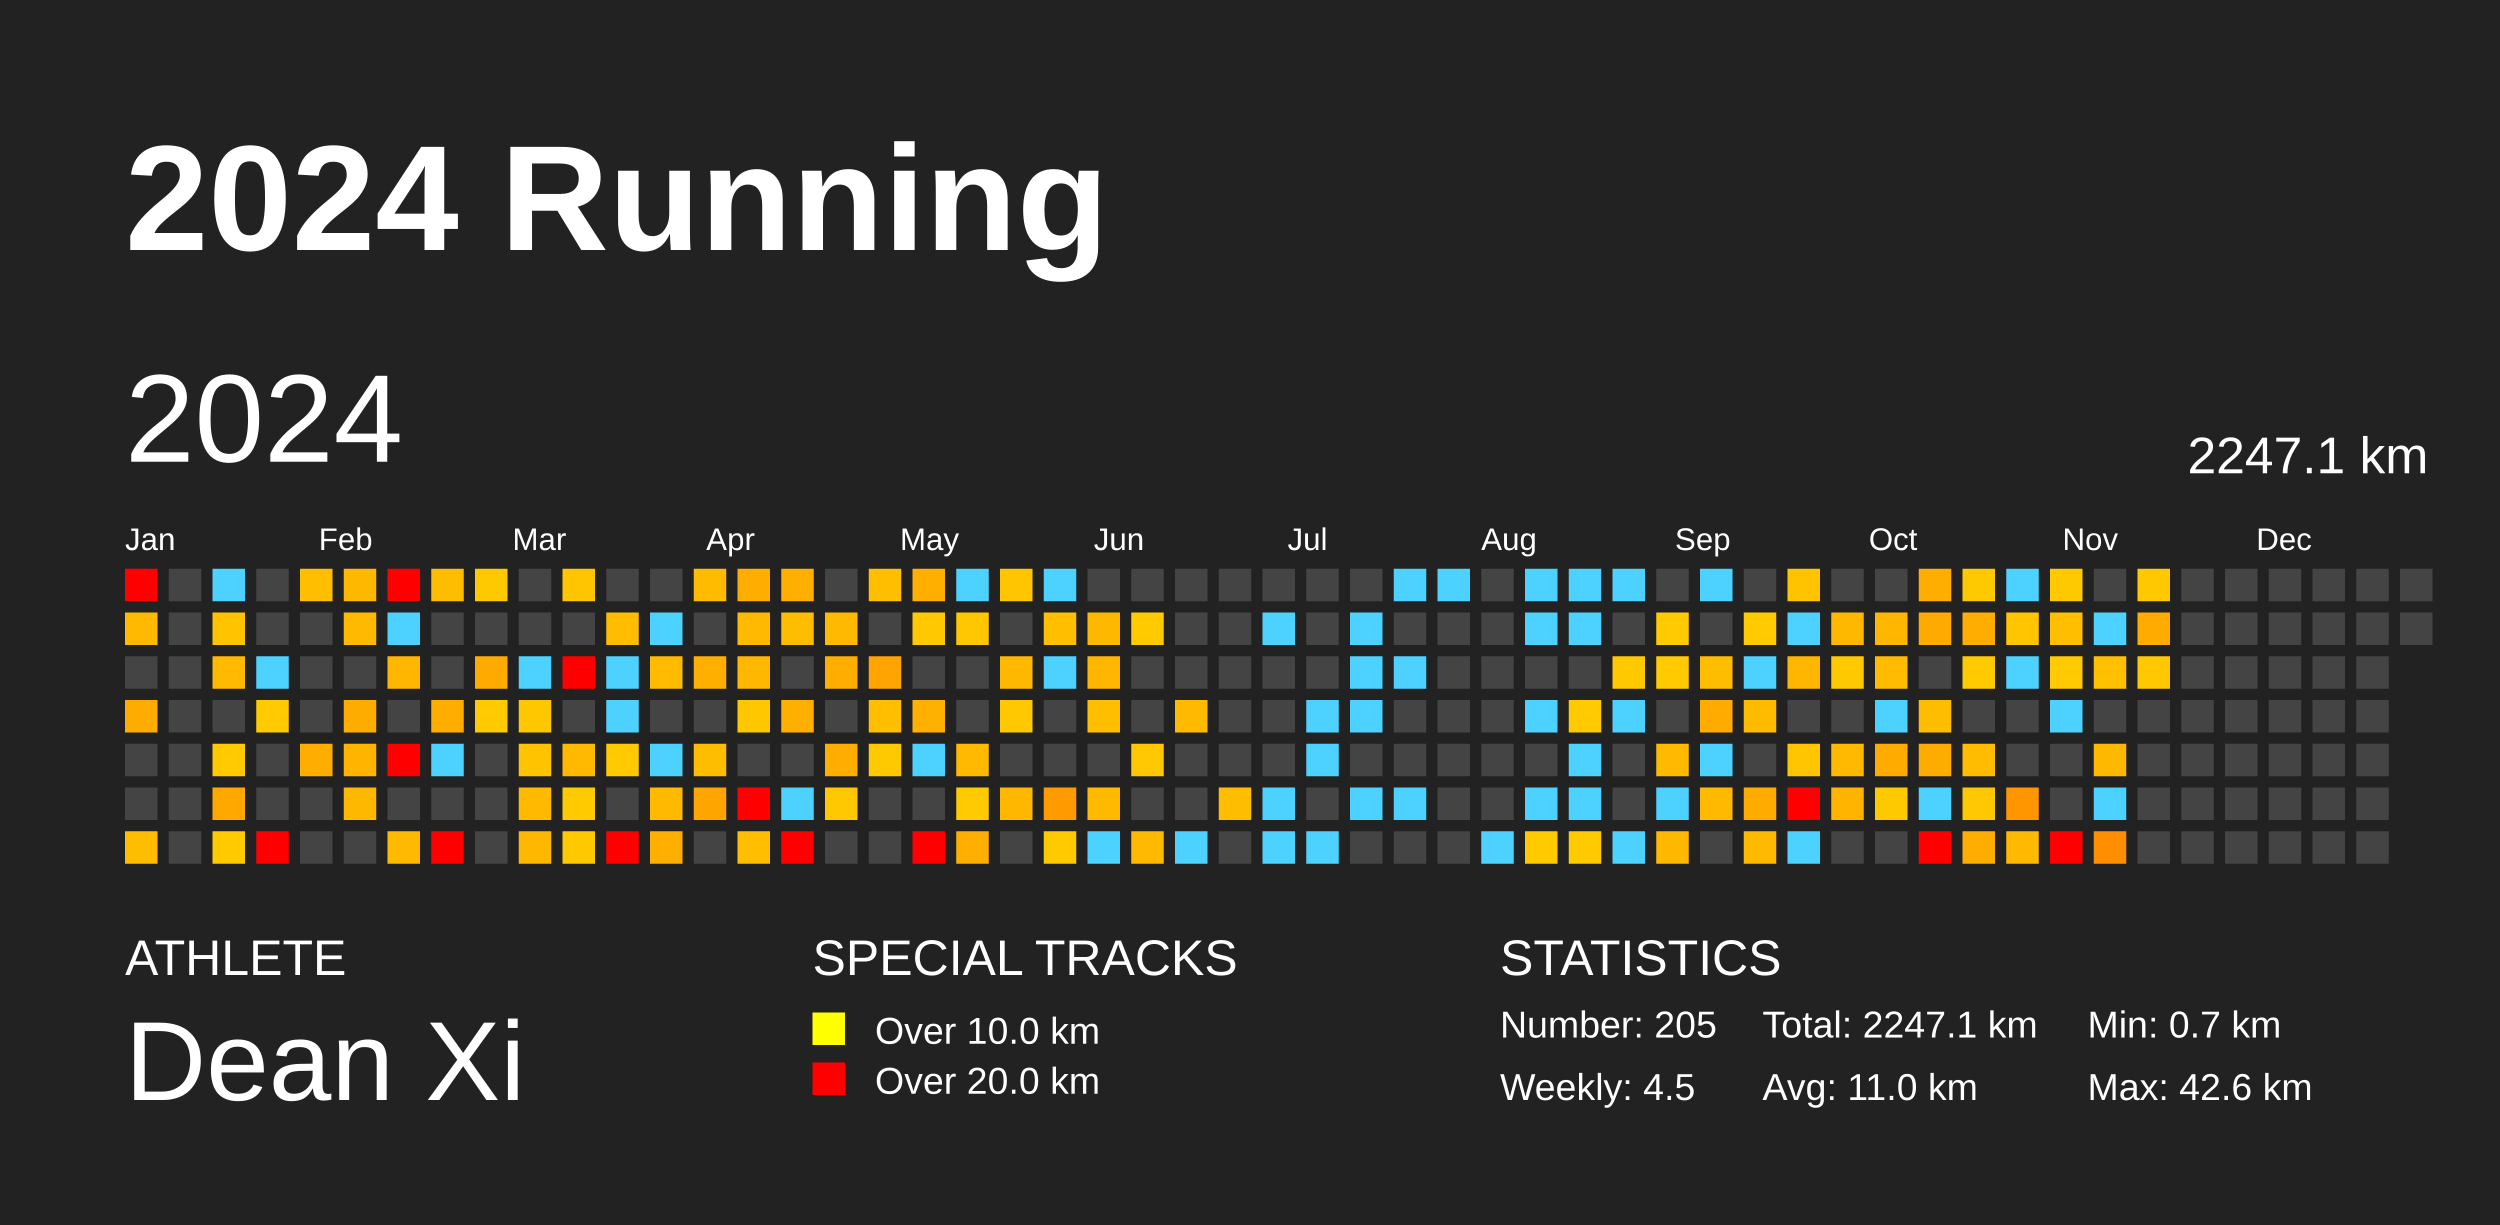
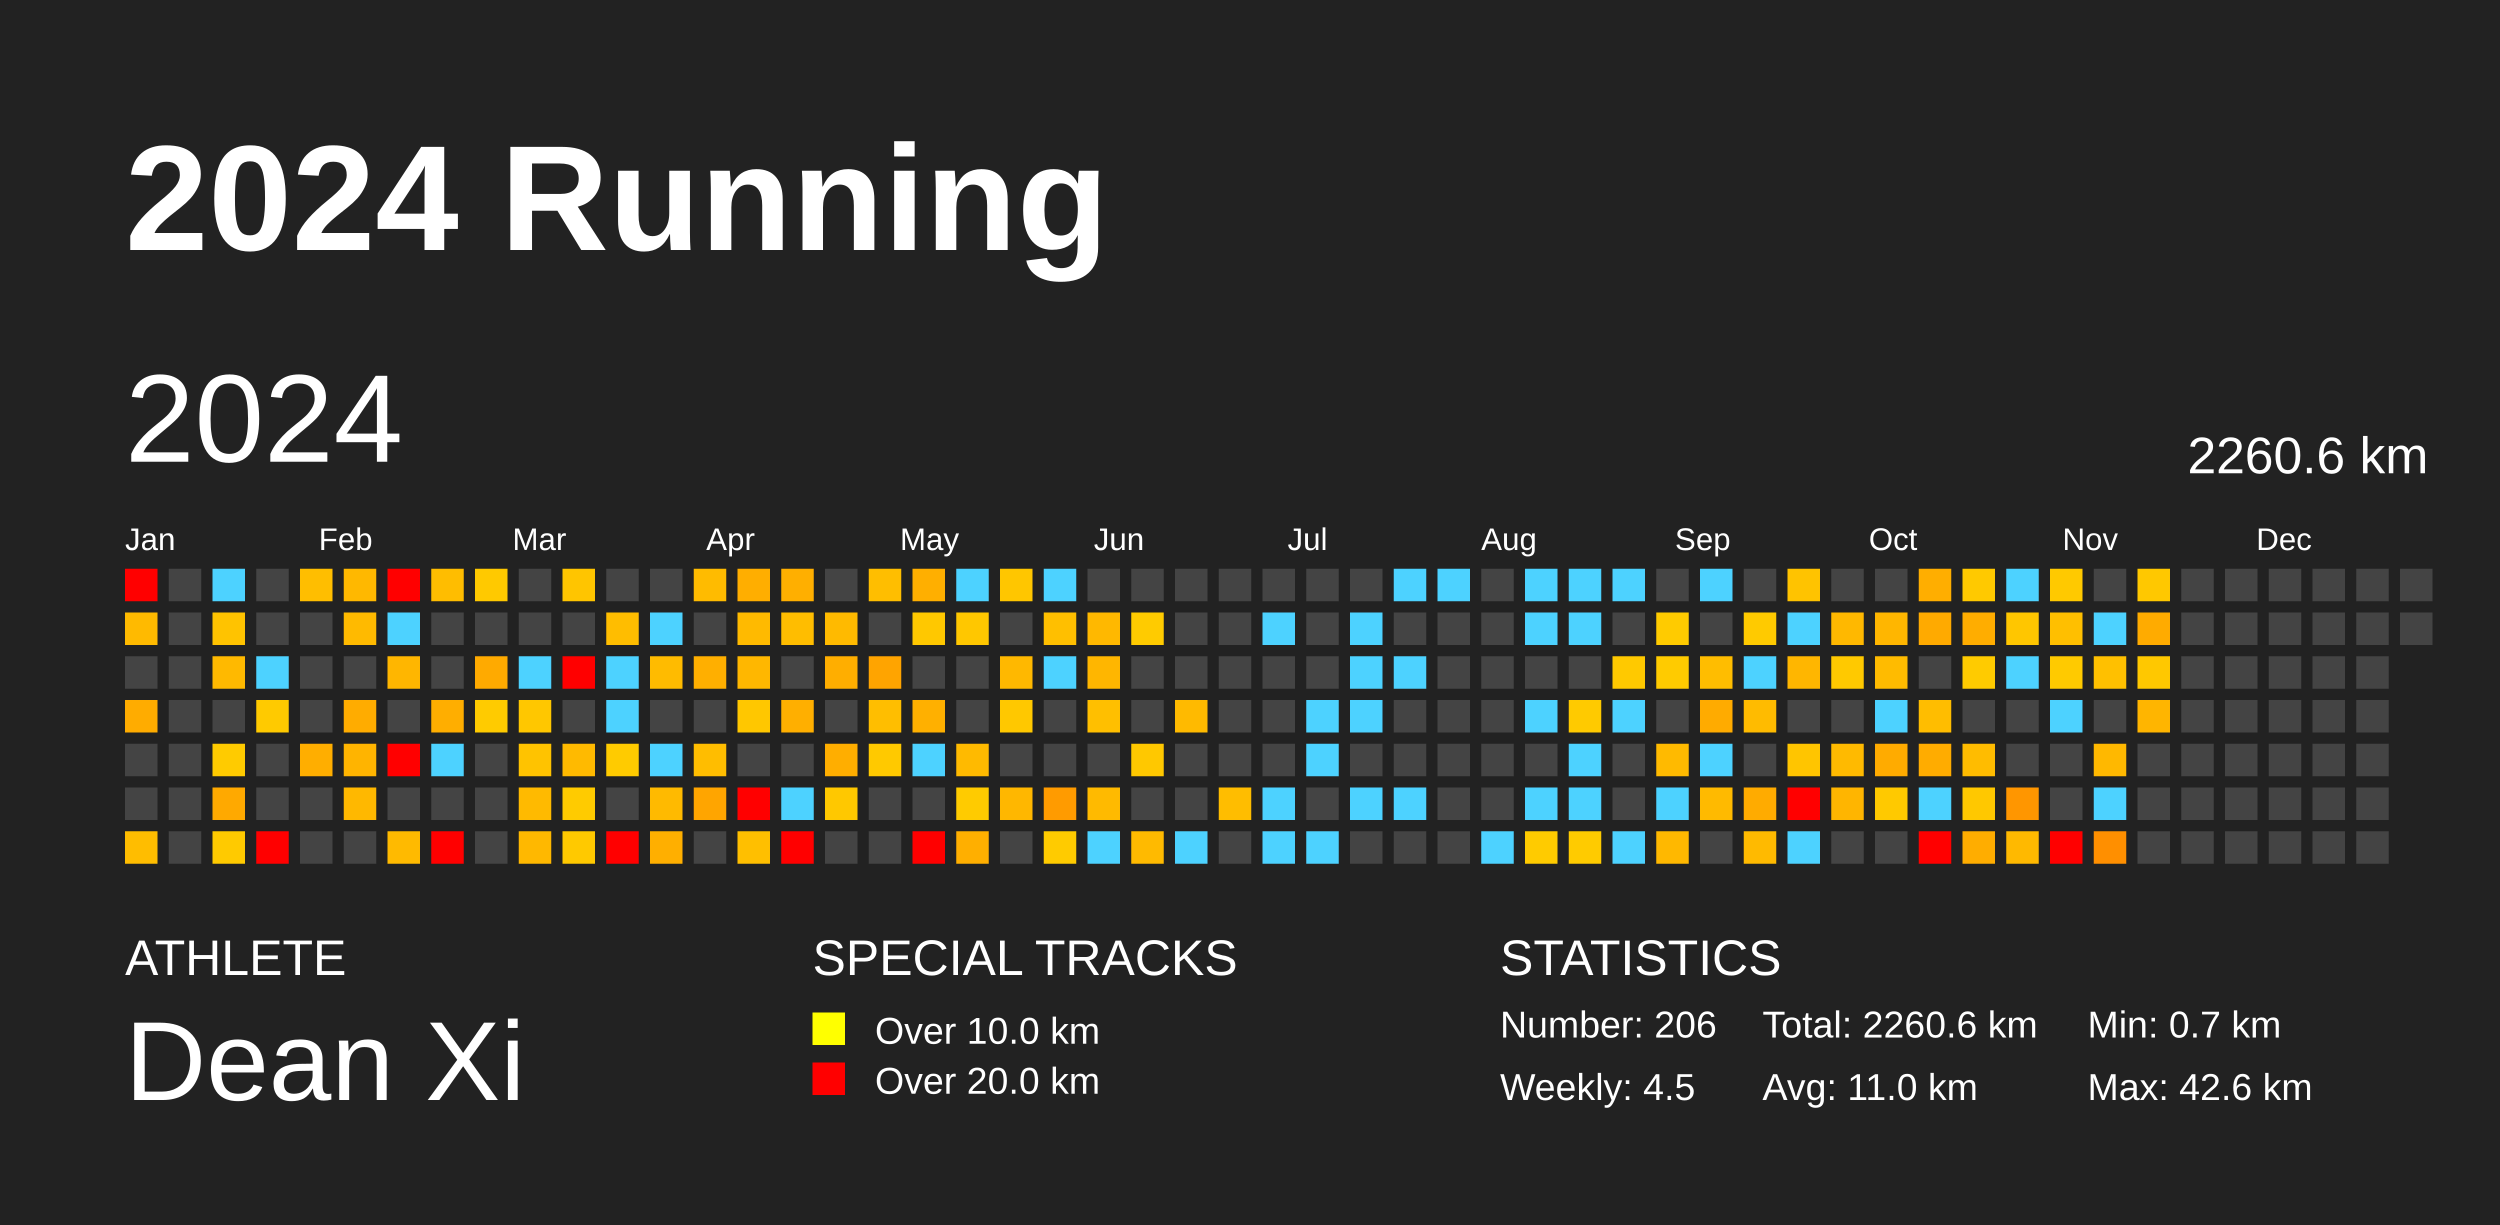
<svg xmlns="http://www.w3.org/2000/svg" baseProfile="full" height="98mm" version="1.1" viewBox="0,0,200,98" width="200mm">
  <defs />
  <rect fill="#222222" height="98" width="200" x="0" y="0" />
  <text fill="#FFFFFF" style="font-size:12px; font-family:Arial; font-weight:bold;" x="10" y="20">2024 Running</text>
  <text fill="#FFFFFF" style="font-size:4px; font-family:Arial" x="10" y="78">ATHLETE</text>
  <text fill="#FFFFFF" style="font-size:9px; font-family:Arial" x="10" y="88">Dean Xi</text>
  <text fill="#FFFFFF" style="font-size:4px; font-family:Arial" x="65" y="78">SPECIAL TRACKS</text>
  <rect fill="yellow" height="2.6" width="2.6" x="65" y="81" />
  <text fill="#FFFFFF" style="font-size:3px; font-family:Arial" x="70" y="83.5">Over 10.0 km</text>
  <rect fill="red" height="2.6" width="2.6" x="65" y="85" />
  <text fill="#FFFFFF" style="font-size:3px; font-family:Arial" x="70" y="87.5">Over 20.0 km</text>
  <text fill="#FFFFFF" style="font-size:4px; font-family:Arial" x="120" y="78">STATISTICS</text>
-   <text fill="#FFFFFF" style="font-size:3px; font-family:Arial" x="120" y="83">Number: 205</text>
+   <text fill="#FFFFFF" style="font-size:3px; font-family:Arial" x="120" y="83">Number: 206</text>
  <text fill="#FFFFFF" style="font-size:3px; font-family:Arial" x="120" y="88">Weekly: 4.5</text>
-   <text fill="#FFFFFF" style="font-size:3px; font-family:Arial" x="141" y="83">Total: 2247.1 km</text>
+   <text fill="#FFFFFF" style="font-size:3px; font-family:Arial" x="141" y="83">Total: 2260.6 km</text>
  <text fill="#FFFFFF" style="font-size:3px; font-family:Arial" x="141" y="88">Avg: 11.0 km</text>
  <text fill="#FFFFFF" style="font-size:3px; font-family:Arial" x="167" y="83">Min: 0.7 km</text>
  <text fill="#FFFFFF" style="font-size:3px; font-family:Arial" x="167" y="88">Max: 42.6 km</text>
  <text dominant-baseline="hanging" fill="#FFFFFF" style="font-size:10.0px; font-family:Arial;" x="10" y="30">2024</text>
-   <text dominant-baseline="hanging" fill="#FFFFFF" style="font-size:4.125px; font-family:Arial;" x="175" y="35">2247.1 km</text>
+   <text dominant-baseline="hanging" fill="#FFFFFF" style="font-size:4.125px; font-family:Arial;" x="175" y="35">2260.6 km</text>
  <text fill="#FFFFFF" style="font-size:2.5px; font-family:Arial" x="10.0" y="44">Jan</text>
  <text fill="#FFFFFF" style="font-size:2.5px; font-family:Arial" x="25.5" y="44">Feb</text>
  <text fill="#FFFFFF" style="font-size:2.5px; font-family:Arial" x="41.0" y="44">Mar</text>
  <text fill="#FFFFFF" style="font-size:2.5px; font-family:Arial" x="56.5" y="44">Apr</text>
  <text fill="#FFFFFF" style="font-size:2.5px; font-family:Arial" x="72.0" y="44">May</text>
  <text fill="#FFFFFF" style="font-size:2.5px; font-family:Arial" x="87.5" y="44">Jun</text>
  <text fill="#FFFFFF" style="font-size:2.5px; font-family:Arial" x="103.0" y="44">Jul</text>
  <text fill="#FFFFFF" style="font-size:2.5px; font-family:Arial" x="118.5" y="44">Aug</text>
  <text fill="#FFFFFF" style="font-size:2.5px; font-family:Arial" x="134.0" y="44">Sep</text>
  <text fill="#FFFFFF" style="font-size:2.5px; font-family:Arial" x="149.5" y="44">Oct</text>
  <text fill="#FFFFFF" style="font-size:2.5px; font-family:Arial" x="165.0" y="44">Nov</text>
  <text fill="#FFFFFF" style="font-size:2.5px; font-family:Arial" x="180.5" y="44">Dec</text>
  <rect fill="red" height="2.6" width="2.6" x="10.0" y="45.5" />
  <rect fill="#ffba00" height="2.6" width="2.6" x="10.0" y="49.0" />
  <rect fill="#444444" height="2.6" width="2.6" x="10.0" y="52.5" />
  <rect fill="#ffac00" height="2.6" width="2.6" x="10.0" y="56.0" />
  <rect fill="#444444" height="2.6" width="2.6" x="10.0" y="59.5" />
  <rect fill="#444444" height="2.6" width="2.6" x="10.0" y="63.0" />
  <rect fill="#ffbd00" height="2.6" width="2.6" x="10.0" y="66.5" />
  <rect fill="#444444" height="2.6" width="2.6" x="13.5" y="45.5" />
  <rect fill="#444444" height="2.6" width="2.6" x="13.5" y="49.0" />
  <rect fill="#444444" height="2.6" width="2.6" x="13.5" y="52.5" />
  <rect fill="#444444" height="2.6" width="2.6" x="13.5" y="56.0" />
  <rect fill="#444444" height="2.6" width="2.6" x="13.5" y="59.5" />
  <rect fill="#444444" height="2.6" width="2.6" x="13.5" y="63.0" />
  <rect fill="#444444" height="2.6" width="2.6" x="13.5" y="66.5" />
  <rect fill="#4dd2ff" height="2.6" width="2.6" x="17.0" y="45.5" />
  <rect fill="#ffc300" height="2.6" width="2.6" x="17.0" y="49.0" />
  <rect fill="#ffb900" height="2.6" width="2.6" x="17.0" y="52.5" />
  <rect fill="#444444" height="2.6" width="2.6" x="17.0" y="56.0" />
  <rect fill="#ffcb00" height="2.6" width="2.6" x="17.0" y="59.5" />
  <rect fill="#ffa900" height="2.6" width="2.6" x="17.0" y="63.0" />
  <rect fill="#ffca00" height="2.6" width="2.6" x="17.0" y="66.5" />
  <rect fill="#444444" height="2.6" width="2.6" x="20.5" y="45.5" />
  <rect fill="#444444" height="2.6" width="2.6" x="20.5" y="49.0" />
  <rect fill="#4dd2ff" height="2.6" width="2.6" x="20.5" y="52.5" />
  <rect fill="#ffca00" height="2.6" width="2.6" x="20.5" y="56.0" />
  <rect fill="#444444" height="2.6" width="2.6" x="20.5" y="59.5" />
  <rect fill="#444444" height="2.6" width="2.6" x="20.5" y="63.0" />
  <rect fill="red" height="2.6" width="2.6" x="20.5" y="66.5" />
  <rect fill="#ffbe00" height="2.6" width="2.6" x="24.0" y="45.5" />
  <rect fill="#444444" height="2.6" width="2.6" x="24.0" y="49.0" />
  <rect fill="#444444" height="2.6" width="2.6" x="24.0" y="52.5" />
  <rect fill="#444444" height="2.6" width="2.6" x="24.0" y="56.0" />
  <rect fill="#ffae00" height="2.6" width="2.6" x="24.0" y="59.5" />
  <rect fill="#444444" height="2.6" width="2.6" x="24.0" y="63.0" />
  <rect fill="#444444" height="2.6" width="2.6" x="24.0" y="66.5" />
  <rect fill="#ffb800" height="2.6" width="2.6" x="27.5" y="45.5" />
  <rect fill="#ffba00" height="2.6" width="2.6" x="27.5" y="49.0" />
  <rect fill="#444444" height="2.6" width="2.6" x="27.5" y="52.5" />
  <rect fill="#ffac00" height="2.6" width="2.6" x="27.5" y="56.0" />
  <rect fill="#ffb400" height="2.6" width="2.6" x="27.5" y="59.5" />
  <rect fill="#ffb800" height="2.6" width="2.6" x="27.5" y="63.0" />
  <rect fill="#444444" height="2.6" width="2.6" x="27.5" y="66.5" />
  <rect fill="red" height="2.6" width="2.6" x="31.0" y="45.5" />
  <rect fill="#4dd2ff" height="2.6" width="2.6" x="31.0" y="49.0" />
  <rect fill="#ffb600" height="2.6" width="2.6" x="31.0" y="52.5" />
  <rect fill="#444444" height="2.6" width="2.6" x="31.0" y="56.0" />
  <rect fill="red" height="2.6" width="2.6" x="31.0" y="59.5" />
  <rect fill="#444444" height="2.6" width="2.6" x="31.0" y="63.0" />
  <rect fill="#ffba00" height="2.6" width="2.6" x="31.0" y="66.5" />
  <rect fill="#ffbd00" height="2.6" width="2.6" x="34.5" y="45.5" />
  <rect fill="#444444" height="2.6" width="2.6" x="34.5" y="49.0" />
  <rect fill="#444444" height="2.6" width="2.6" x="34.5" y="52.5" />
  <rect fill="#ffae00" height="2.6" width="2.6" x="34.5" y="56.0" />
  <rect fill="#4dd2ff" height="2.6" width="2.6" x="34.5" y="59.5" />
  <rect fill="#444444" height="2.6" width="2.6" x="34.5" y="63.0" />
  <rect fill="red" height="2.6" width="2.6" x="34.5" y="66.5" />
  <rect fill="#ffc900" height="2.6" width="2.6" x="38.0" y="45.5" />
  <rect fill="#444444" height="2.6" width="2.6" x="38.0" y="49.0" />
  <rect fill="#ffaa00" height="2.6" width="2.6" x="38.0" y="52.5" />
  <rect fill="#ffcb00" height="2.6" width="2.6" x="38.0" y="56.0" />
  <rect fill="#444444" height="2.6" width="2.6" x="38.0" y="59.5" />
  <rect fill="#444444" height="2.6" width="2.6" x="38.0" y="63.0" />
  <rect fill="#444444" height="2.6" width="2.6" x="38.0" y="66.5" />
  <rect fill="#444444" height="2.6" width="2.6" x="41.5" y="45.5" />
  <rect fill="#444444" height="2.6" width="2.6" x="41.5" y="49.0" />
  <rect fill="#4dd2ff" height="2.6" width="2.6" x="41.5" y="52.5" />
  <rect fill="#ffc700" height="2.6" width="2.6" x="41.5" y="56.0" />
  <rect fill="#ffc300" height="2.6" width="2.6" x="41.5" y="59.5" />
  <rect fill="#ffba00" height="2.6" width="2.6" x="41.5" y="63.0" />
  <rect fill="#ffb800" height="2.6" width="2.6" x="41.5" y="66.5" />
  <rect fill="#ffc500" height="2.6" width="2.6" x="45.0" y="45.5" />
  <rect fill="#444444" height="2.6" width="2.6" x="45.0" y="49.0" />
  <rect fill="red" height="2.6" width="2.6" x="45.0" y="52.5" />
  <rect fill="#444444" height="2.6" width="2.6" x="45.0" y="56.0" />
  <rect fill="#ffba00" height="2.6" width="2.6" x="45.0" y="59.5" />
  <rect fill="#ffcb00" height="2.6" width="2.6" x="45.0" y="63.0" />
  <rect fill="#ffc900" height="2.6" width="2.6" x="45.0" y="66.5" />
  <rect fill="#444444" height="2.6" width="2.6" x="48.5" y="45.5" />
  <rect fill="#ffbd00" height="2.6" width="2.6" x="48.5" y="49.0" />
  <rect fill="#4dd2ff" height="2.6" width="2.6" x="48.5" y="52.5" />
  <rect fill="#4dd2ff" height="2.6" width="2.6" x="48.5" y="56.0" />
  <rect fill="#ffcb00" height="2.6" width="2.6" x="48.5" y="59.5" />
  <rect fill="#444444" height="2.6" width="2.6" x="48.5" y="63.0" />
  <rect fill="red" height="2.6" width="2.6" x="48.5" y="66.5" />
  <rect fill="#444444" height="2.6" width="2.6" x="52.0" y="45.5" />
  <rect fill="#4dd2ff" height="2.6" width="2.6" x="52.0" y="49.0" />
  <rect fill="#ffbb00" height="2.6" width="2.6" x="52.0" y="52.5" />
  <rect fill="#444444" height="2.6" width="2.6" x="52.0" y="56.0" />
  <rect fill="#4dd2ff" height="2.6" width="2.6" x="52.0" y="59.5" />
  <rect fill="#ffba00" height="2.6" width="2.6" x="52.0" y="63.0" />
  <rect fill="#ffaf00" height="2.6" width="2.6" x="52.0" y="66.5" />
  <rect fill="#ffbb00" height="2.6" width="2.6" x="55.5" y="45.5" />
  <rect fill="#444444" height="2.6" width="2.6" x="55.5" y="49.0" />
  <rect fill="#ffaf00" height="2.6" width="2.6" x="55.5" y="52.5" />
  <rect fill="#444444" height="2.6" width="2.6" x="55.5" y="56.0" />
  <rect fill="#ffbd00" height="2.6" width="2.6" x="55.5" y="59.5" />
  <rect fill="#ffa500" height="2.6" width="2.6" x="55.5" y="63.0" />
  <rect fill="#444444" height="2.6" width="2.6" x="55.5" y="66.5" />
  <rect fill="#ffae00" height="2.6" width="2.6" x="59.0" y="45.5" />
  <rect fill="#ffba00" height="2.6" width="2.6" x="59.0" y="49.0" />
  <rect fill="#ffb700" height="2.6" width="2.6" x="59.0" y="52.5" />
  <rect fill="#ffc700" height="2.6" width="2.6" x="59.0" y="56.0" />
  <rect fill="#444444" height="2.6" width="2.6" x="59.0" y="59.5" />
  <rect fill="red" height="2.6" width="2.6" x="59.0" y="63.0" />
  <rect fill="#ffbf00" height="2.6" width="2.6" x="59.0" y="66.5" />
  <rect fill="#ffaf00" height="2.6" width="2.6" x="62.5" y="45.5" />
  <rect fill="#ffbd00" height="2.6" width="2.6" x="62.5" y="49.0" />
  <rect fill="#444444" height="2.6" width="2.6" x="62.5" y="52.5" />
  <rect fill="#ffaf00" height="2.6" width="2.6" x="62.5" y="56.0" />
  <rect fill="#444444" height="2.6" width="2.6" x="62.5" y="59.5" />
  <rect fill="#4dd2ff" height="2.6" width="2.6" x="62.5" y="63.0" />
  <rect fill="red" height="2.6" width="2.6" x="62.5" y="66.5" />
  <rect fill="#444444" height="2.6" width="2.6" x="66.0" y="45.5" />
  <rect fill="#ffba00" height="2.6" width="2.6" x="66.0" y="49.0" />
  <rect fill="#ffae00" height="2.6" width="2.6" x="66.0" y="52.5" />
  <rect fill="#444444" height="2.6" width="2.6" x="66.0" y="56.0" />
  <rect fill="#ffae00" height="2.6" width="2.6" x="66.0" y="59.5" />
  <rect fill="#ffc800" height="2.6" width="2.6" x="66.0" y="63.0" />
  <rect fill="#444444" height="2.6" width="2.6" x="66.0" y="66.5" />
  <rect fill="#ffbe00" height="2.6" width="2.6" x="69.5" y="45.5" />
  <rect fill="#444444" height="2.6" width="2.6" x="69.5" y="49.0" />
  <rect fill="#ffa400" height="2.6" width="2.6" x="69.5" y="52.5" />
  <rect fill="#ffbe00" height="2.6" width="2.6" x="69.5" y="56.0" />
  <rect fill="#ffc900" height="2.6" width="2.6" x="69.5" y="59.5" />
  <rect fill="#444444" height="2.6" width="2.6" x="69.5" y="63.0" />
  <rect fill="#444444" height="2.6" width="2.6" x="69.5" y="66.5" />
  <rect fill="#ffaf00" height="2.6" width="2.6" x="73.0" y="45.5" />
  <rect fill="#ffc800" height="2.6" width="2.6" x="73.0" y="49.0" />
  <rect fill="#444444" height="2.6" width="2.6" x="73.0" y="52.5" />
  <rect fill="#ffb000" height="2.6" width="2.6" x="73.0" y="56.0" />
  <rect fill="#4dd2ff" height="2.6" width="2.6" x="73.0" y="59.5" />
  <rect fill="#444444" height="2.6" width="2.6" x="73.0" y="63.0" />
  <rect fill="red" height="2.6" width="2.6" x="73.0" y="66.5" />
  <rect fill="#4dd2ff" height="2.6" width="2.6" x="76.5" y="45.5" />
  <rect fill="#ffc700" height="2.6" width="2.6" x="76.5" y="49.0" />
  <rect fill="#444444" height="2.6" width="2.6" x="76.5" y="52.5" />
  <rect fill="#444444" height="2.6" width="2.6" x="76.5" y="56.0" />
  <rect fill="#ffba00" height="2.6" width="2.6" x="76.5" y="59.5" />
  <rect fill="#ffcb00" height="2.6" width="2.6" x="76.5" y="63.0" />
  <rect fill="#ffaf00" height="2.6" width="2.6" x="76.5" y="66.5" />
  <rect fill="#ffc600" height="2.6" width="2.6" x="80.0" y="45.5" />
  <rect fill="#444444" height="2.6" width="2.6" x="80.0" y="49.0" />
  <rect fill="#ffb800" height="2.6" width="2.6" x="80.0" y="52.5" />
  <rect fill="#ffc800" height="2.6" width="2.6" x="80.0" y="56.0" />
  <rect fill="#444444" height="2.6" width="2.6" x="80.0" y="59.5" />
  <rect fill="#ffb700" height="2.6" width="2.6" x="80.0" y="63.0" />
  <rect fill="#444444" height="2.6" width="2.6" x="80.0" y="66.5" />
  <rect fill="#4dd2ff" height="2.6" width="2.6" x="83.5" y="45.5" />
  <rect fill="#ffbf00" height="2.6" width="2.6" x="83.5" y="49.0" />
  <rect fill="#4dd2ff" height="2.6" width="2.6" x="83.5" y="52.5" />
  <rect fill="#444444" height="2.6" width="2.6" x="83.5" y="56.0" />
  <rect fill="#444444" height="2.6" width="2.6" x="83.5" y="59.5" />
  <rect fill="#ff9b00" height="2.6" width="2.6" x="83.5" y="63.0" />
  <rect fill="#ffcb00" height="2.6" width="2.6" x="83.5" y="66.5" />
  <rect fill="#444444" height="2.6" width="2.6" x="87.0" y="45.5" />
  <rect fill="#ffb800" height="2.6" width="2.6" x="87.0" y="49.0" />
  <rect fill="#ffb600" height="2.6" width="2.6" x="87.0" y="52.5" />
  <rect fill="#ffbf00" height="2.6" width="2.6" x="87.0" y="56.0" />
  <rect fill="#444444" height="2.6" width="2.6" x="87.0" y="59.5" />
  <rect fill="#ffba00" height="2.6" width="2.6" x="87.0" y="63.0" />
  <rect fill="#4dd2ff" height="2.6" width="2.6" x="87.0" y="66.5" />
  <rect fill="#444444" height="2.6" width="2.6" x="90.5" y="45.5" />
  <rect fill="#ffcb00" height="2.6" width="2.6" x="90.5" y="49.0" />
  <rect fill="#444444" height="2.6" width="2.6" x="90.5" y="52.5" />
  <rect fill="#444444" height="2.6" width="2.6" x="90.5" y="56.0" />
  <rect fill="#ffc800" height="2.6" width="2.6" x="90.5" y="59.5" />
  <rect fill="#444444" height="2.6" width="2.6" x="90.5" y="63.0" />
  <rect fill="#ffba00" height="2.6" width="2.6" x="90.5" y="66.5" />
  <rect fill="#444444" height="2.6" width="2.6" x="94.0" y="45.5" />
  <rect fill="#444444" height="2.6" width="2.6" x="94.0" y="49.0" />
  <rect fill="#444444" height="2.6" width="2.6" x="94.0" y="52.5" />
  <rect fill="#ffba00" height="2.6" width="2.6" x="94.0" y="56.0" />
  <rect fill="#444444" height="2.6" width="2.6" x="94.0" y="59.5" />
  <rect fill="#444444" height="2.6" width="2.6" x="94.0" y="63.0" />
  <rect fill="#4dd2ff" height="2.6" width="2.6" x="94.0" y="66.5" />
  <rect fill="#444444" height="2.6" width="2.6" x="97.5" y="45.5" />
  <rect fill="#444444" height="2.6" width="2.6" x="97.5" y="49.0" />
  <rect fill="#444444" height="2.6" width="2.6" x="97.5" y="52.5" />
  <rect fill="#444444" height="2.6" width="2.6" x="97.5" y="56.0" />
  <rect fill="#444444" height="2.6" width="2.6" x="97.5" y="59.5" />
  <rect fill="#ffbd00" height="2.6" width="2.6" x="97.5" y="63.0" />
  <rect fill="#444444" height="2.6" width="2.6" x="97.5" y="66.5" />
  <rect fill="#444444" height="2.6" width="2.6" x="101.0" y="45.5" />
  <rect fill="#4dd2ff" height="2.6" width="2.6" x="101.0" y="49.0" />
  <rect fill="#444444" height="2.6" width="2.6" x="101.0" y="52.5" />
  <rect fill="#444444" height="2.6" width="2.6" x="101.0" y="56.0" />
  <rect fill="#444444" height="2.6" width="2.6" x="101.0" y="59.5" />
  <rect fill="#4dd2ff" height="2.6" width="2.6" x="101.0" y="63.0" />
  <rect fill="#4dd2ff" height="2.6" width="2.6" x="101.0" y="66.5" />
  <rect fill="#444444" height="2.6" width="2.6" x="104.5" y="45.5" />
  <rect fill="#444444" height="2.6" width="2.6" x="104.5" y="49.0" />
  <rect fill="#444444" height="2.6" width="2.6" x="104.5" y="52.5" />
  <rect fill="#4dd2ff" height="2.6" width="2.6" x="104.5" y="56.0" />
  <rect fill="#4dd2ff" height="2.6" width="2.6" x="104.5" y="59.5" />
  <rect fill="#444444" height="2.6" width="2.6" x="104.5" y="63.0" />
  <rect fill="#4dd2ff" height="2.6" width="2.6" x="104.5" y="66.5" />
  <rect fill="#444444" height="2.6" width="2.6" x="108.0" y="45.5" />
  <rect fill="#4dd2ff" height="2.6" width="2.6" x="108.0" y="49.0" />
  <rect fill="#4dd2ff" height="2.6" width="2.6" x="108.0" y="52.5" />
  <rect fill="#4dd2ff" height="2.6" width="2.6" x="108.0" y="56.0" />
  <rect fill="#444444" height="2.6" width="2.6" x="108.0" y="59.5" />
  <rect fill="#4dd2ff" height="2.6" width="2.6" x="108.0" y="63.0" />
  <rect fill="#444444" height="2.6" width="2.6" x="108.0" y="66.5" />
  <rect fill="#4dd2ff" height="2.6" width="2.6" x="111.5" y="45.5" />
  <rect fill="#444444" height="2.6" width="2.6" x="111.5" y="49.0" />
  <rect fill="#4dd2ff" height="2.6" width="2.6" x="111.5" y="52.5" />
  <rect fill="#444444" height="2.6" width="2.6" x="111.5" y="56.0" />
  <rect fill="#444444" height="2.6" width="2.6" x="111.5" y="59.5" />
  <rect fill="#4dd2ff" height="2.6" width="2.6" x="111.5" y="63.0" />
  <rect fill="#444444" height="2.6" width="2.6" x="111.5" y="66.5" />
  <rect fill="#4dd2ff" height="2.6" width="2.6" x="115.0" y="45.5" />
  <rect fill="#444444" height="2.6" width="2.6" x="115.0" y="49.0" />
  <rect fill="#444444" height="2.6" width="2.6" x="115.0" y="52.5" />
  <rect fill="#444444" height="2.6" width="2.6" x="115.0" y="56.0" />
  <rect fill="#444444" height="2.6" width="2.6" x="115.0" y="59.5" />
  <rect fill="#444444" height="2.6" width="2.6" x="115.0" y="63.0" />
  <rect fill="#444444" height="2.6" width="2.6" x="115.0" y="66.5" />
  <rect fill="#444444" height="2.6" width="2.6" x="118.5" y="45.5" />
  <rect fill="#444444" height="2.6" width="2.6" x="118.5" y="49.0" />
  <rect fill="#444444" height="2.6" width="2.6" x="118.5" y="52.5" />
  <rect fill="#444444" height="2.6" width="2.6" x="118.5" y="56.0" />
  <rect fill="#444444" height="2.6" width="2.6" x="118.5" y="59.5" />
  <rect fill="#444444" height="2.6" width="2.6" x="118.5" y="63.0" />
  <rect fill="#4dd2ff" height="2.6" width="2.6" x="118.5" y="66.5" />
  <rect fill="#4dd2ff" height="2.6" width="2.6" x="122.0" y="45.5" />
  <rect fill="#4dd2ff" height="2.6" width="2.6" x="122.0" y="49.0" />
  <rect fill="#444444" height="2.6" width="2.6" x="122.0" y="52.5" />
  <rect fill="#4dd2ff" height="2.6" width="2.6" x="122.0" y="56.0" />
  <rect fill="#444444" height="2.6" width="2.6" x="122.0" y="59.5" />
  <rect fill="#4dd2ff" height="2.6" width="2.6" x="122.0" y="63.0" />
  <rect fill="#ffcb00" height="2.6" width="2.6" x="122.0" y="66.5" />
  <rect fill="#4dd2ff" height="2.6" width="2.6" x="125.5" y="45.5" />
  <rect fill="#4dd2ff" height="2.6" width="2.6" x="125.5" y="49.0" />
  <rect fill="#444444" height="2.6" width="2.6" x="125.5" y="52.5" />
  <rect fill="#ffca00" height="2.6" width="2.6" x="125.5" y="56.0" />
  <rect fill="#4dd2ff" height="2.6" width="2.6" x="125.5" y="59.5" />
  <rect fill="#4dd2ff" height="2.6" width="2.6" x="125.5" y="63.0" />
  <rect fill="#ffcb00" height="2.6" width="2.6" x="125.5" y="66.5" />
  <rect fill="#4dd2ff" height="2.6" width="2.6" x="129.0" y="45.5" />
  <rect fill="#444444" height="2.6" width="2.6" x="129.0" y="49.0" />
  <rect fill="#ffc900" height="2.6" width="2.6" x="129.0" y="52.5" />
  <rect fill="#4dd2ff" height="2.6" width="2.6" x="129.0" y="56.0" />
  <rect fill="#444444" height="2.6" width="2.6" x="129.0" y="59.5" />
  <rect fill="#444444" height="2.6" width="2.6" x="129.0" y="63.0" />
  <rect fill="#4dd2ff" height="2.6" width="2.6" x="129.0" y="66.5" />
  <rect fill="#444444" height="2.6" width="2.6" x="132.5" y="45.5" />
  <rect fill="#ffcb00" height="2.6" width="2.6" x="132.5" y="49.0" />
  <rect fill="#ffcb00" height="2.6" width="2.6" x="132.5" y="52.5" />
  <rect fill="#444444" height="2.6" width="2.6" x="132.5" y="56.0" />
  <rect fill="#ffba00" height="2.6" width="2.6" x="132.5" y="59.5" />
  <rect fill="#4dd2ff" height="2.6" width="2.6" x="132.5" y="63.0" />
  <rect fill="#ffb800" height="2.6" width="2.6" x="132.5" y="66.5" />
  <rect fill="#4dd2ff" height="2.6" width="2.6" x="136.0" y="45.5" />
  <rect fill="#444444" height="2.6" width="2.6" x="136.0" y="49.0" />
  <rect fill="#ffbd00" height="2.6" width="2.6" x="136.0" y="52.5" />
  <rect fill="#ffab00" height="2.6" width="2.6" x="136.0" y="56.0" />
  <rect fill="#4dd2ff" height="2.6" width="2.6" x="136.0" y="59.5" />
  <rect fill="#ffba00" height="2.6" width="2.6" x="136.0" y="63.0" />
  <rect fill="#444444" height="2.6" width="2.6" x="136.0" y="66.5" />
  <rect fill="#444444" height="2.6" width="2.6" x="139.5" y="45.5" />
  <rect fill="#ffca00" height="2.6" width="2.6" x="139.5" y="49.0" />
  <rect fill="#4dd2ff" height="2.6" width="2.6" x="139.5" y="52.5" />
  <rect fill="#ffbb00" height="2.6" width="2.6" x="139.5" y="56.0" />
  <rect fill="#444444" height="2.6" width="2.6" x="139.5" y="59.5" />
  <rect fill="#ffab00" height="2.6" width="2.6" x="139.5" y="63.0" />
  <rect fill="#ffba00" height="2.6" width="2.6" x="139.5" y="66.5" />
  <rect fill="#ffc300" height="2.6" width="2.6" x="143.0" y="45.5" />
  <rect fill="#4dd2ff" height="2.6" width="2.6" x="143.0" y="49.0" />
  <rect fill="#ffb600" height="2.6" width="2.6" x="143.0" y="52.5" />
  <rect fill="#444444" height="2.6" width="2.6" x="143.0" y="56.0" />
  <rect fill="#ffc500" height="2.6" width="2.6" x="143.0" y="59.5" />
  <rect fill="red" height="2.6" width="2.6" x="143.0" y="63.0" />
  <rect fill="#4dd2ff" height="2.6" width="2.6" x="143.0" y="66.5" />
  <rect fill="#444444" height="2.6" width="2.6" x="146.5" y="45.5" />
  <rect fill="#ffb800" height="2.6" width="2.6" x="146.5" y="49.0" />
  <rect fill="#ffc900" height="2.6" width="2.6" x="146.5" y="52.5" />
  <rect fill="#444444" height="2.6" width="2.6" x="146.5" y="56.0" />
  <rect fill="#ffba00" height="2.6" width="2.6" x="146.5" y="59.5" />
  <rect fill="#ffb500" height="2.6" width="2.6" x="146.5" y="63.0" />
  <rect fill="#444444" height="2.6" width="2.6" x="146.5" y="66.5" />
  <rect fill="#444444" height="2.6" width="2.6" x="150.0" y="45.5" />
  <rect fill="#ffb600" height="2.6" width="2.6" x="150.0" y="49.0" />
  <rect fill="#ffbb00" height="2.6" width="2.6" x="150.0" y="52.5" />
  <rect fill="#4dd2ff" height="2.6" width="2.6" x="150.0" y="56.0" />
  <rect fill="#ffab00" height="2.6" width="2.6" x="150.0" y="59.5" />
  <rect fill="#ffc900" height="2.6" width="2.6" x="150.0" y="63.0" />
  <rect fill="#444444" height="2.6" width="2.6" x="150.0" y="66.5" />
  <rect fill="#ffae00" height="2.6" width="2.6" x="153.5" y="45.5" />
  <rect fill="#ffaa00" height="2.6" width="2.6" x="153.5" y="49.0" />
  <rect fill="#444444" height="2.6" width="2.6" x="153.5" y="52.5" />
  <rect fill="#ffbd00" height="2.6" width="2.6" x="153.5" y="56.0" />
  <rect fill="#ffac00" height="2.6" width="2.6" x="153.5" y="59.5" />
  <rect fill="#4dd2ff" height="2.6" width="2.6" x="153.5" y="63.0" />
  <rect fill="red" height="2.6" width="2.6" x="153.5" y="66.5" />
  <rect fill="#ffc900" height="2.6" width="2.6" x="157.0" y="45.5" />
  <rect fill="#ffad00" height="2.6" width="2.6" x="157.0" y="49.0" />
  <rect fill="#ffcb00" height="2.6" width="2.6" x="157.0" y="52.5" />
  <rect fill="#444444" height="2.6" width="2.6" x="157.0" y="56.0" />
  <rect fill="#ffbc00" height="2.6" width="2.6" x="157.0" y="59.5" />
  <rect fill="#ffc800" height="2.6" width="2.6" x="157.0" y="63.0" />
  <rect fill="#ffad00" height="2.6" width="2.6" x="157.0" y="66.5" />
  <rect fill="#4dd2ff" height="2.6" width="2.6" x="160.5" y="45.5" />
  <rect fill="#ffc600" height="2.6" width="2.6" x="160.5" y="49.0" />
  <rect fill="#4dd2ff" height="2.6" width="2.6" x="160.5" y="52.5" />
  <rect fill="#444444" height="2.6" width="2.6" x="160.5" y="56.0" />
  <rect fill="#444444" height="2.6" width="2.6" x="160.5" y="59.5" />
  <rect fill="#ff9600" height="2.6" width="2.6" x="160.5" y="63.0" />
  <rect fill="#ffb900" height="2.6" width="2.6" x="160.5" y="66.5" />
  <rect fill="#ffc900" height="2.6" width="2.6" x="164.0" y="45.5" />
  <rect fill="#ffbf00" height="2.6" width="2.6" x="164.0" y="49.0" />
  <rect fill="#ffca00" height="2.6" width="2.6" x="164.0" y="52.5" />
  <rect fill="#4dd2ff" height="2.6" width="2.6" x="164.0" y="56.0" />
  <rect fill="#444444" height="2.6" width="2.6" x="164.0" y="59.5" />
  <rect fill="#444444" height="2.6" width="2.6" x="164.0" y="63.0" />
  <rect fill="red" height="2.6" width="2.6" x="164.0" y="66.5" />
  <rect fill="#444444" height="2.6" width="2.6" x="167.5" y="45.5" />
  <rect fill="#4dd2ff" height="2.6" width="2.6" x="167.5" y="49.0" />
  <rect fill="#ffc000" height="2.6" width="2.6" x="167.5" y="52.5" />
  <rect fill="#444444" height="2.6" width="2.6" x="167.5" y="56.0" />
  <rect fill="#ffb800" height="2.6" width="2.6" x="167.5" y="59.5" />
  <rect fill="#4dd2ff" height="2.6" width="2.6" x="167.5" y="63.0" />
  <rect fill="#ff8f00" height="2.6" width="2.6" x="167.5" y="66.5" />
  <rect fill="#ffc800" height="2.6" width="2.6" x="171.0" y="45.5" />
  <rect fill="#ffab00" height="2.6" width="2.6" x="171.0" y="49.0" />
  <rect fill="#ffc800" height="2.6" width="2.6" x="171.0" y="52.5" />
-   <rect fill="#444444" height="2.6" width="2.6" x="171.0" y="56.0" />
+   <rect fill="#ffb500" height="2.6" width="2.6" x="171.0" y="56.0" />
  <rect fill="#444444" height="2.6" width="2.6" x="171.0" y="59.5" />
  <rect fill="#444444" height="2.6" width="2.6" x="171.0" y="63.0" />
  <rect fill="#444444" height="2.6" width="2.6" x="171.0" y="66.5" />
  <rect fill="#444444" height="2.6" width="2.6" x="174.5" y="45.5" />
  <rect fill="#444444" height="2.6" width="2.6" x="174.5" y="49.0" />
  <rect fill="#444444" height="2.6" width="2.6" x="174.5" y="52.5" />
  <rect fill="#444444" height="2.6" width="2.6" x="174.5" y="56.0" />
  <rect fill="#444444" height="2.6" width="2.6" x="174.5" y="59.5" />
  <rect fill="#444444" height="2.6" width="2.6" x="174.5" y="63.0" />
  <rect fill="#444444" height="2.6" width="2.6" x="174.5" y="66.5" />
  <rect fill="#444444" height="2.6" width="2.6" x="178.0" y="45.5" />
  <rect fill="#444444" height="2.6" width="2.6" x="178.0" y="49.0" />
  <rect fill="#444444" height="2.6" width="2.6" x="178.0" y="52.5" />
  <rect fill="#444444" height="2.6" width="2.6" x="178.0" y="56.0" />
  <rect fill="#444444" height="2.6" width="2.6" x="178.0" y="59.5" />
  <rect fill="#444444" height="2.6" width="2.6" x="178.0" y="63.0" />
  <rect fill="#444444" height="2.6" width="2.6" x="178.0" y="66.5" />
  <rect fill="#444444" height="2.6" width="2.6" x="181.5" y="45.5" />
  <rect fill="#444444" height="2.6" width="2.6" x="181.5" y="49.0" />
  <rect fill="#444444" height="2.6" width="2.6" x="181.5" y="52.5" />
  <rect fill="#444444" height="2.6" width="2.6" x="181.5" y="56.0" />
  <rect fill="#444444" height="2.6" width="2.6" x="181.5" y="59.5" />
  <rect fill="#444444" height="2.6" width="2.6" x="181.5" y="63.0" />
  <rect fill="#444444" height="2.6" width="2.6" x="181.5" y="66.5" />
  <rect fill="#444444" height="2.6" width="2.6" x="185.0" y="45.5" />
  <rect fill="#444444" height="2.6" width="2.6" x="185.0" y="49.0" />
  <rect fill="#444444" height="2.6" width="2.6" x="185.0" y="52.5" />
  <rect fill="#444444" height="2.6" width="2.6" x="185.0" y="56.0" />
  <rect fill="#444444" height="2.6" width="2.6" x="185.0" y="59.5" />
  <rect fill="#444444" height="2.6" width="2.6" x="185.0" y="63.0" />
  <rect fill="#444444" height="2.6" width="2.6" x="185.0" y="66.5" />
  <rect fill="#444444" height="2.6" width="2.6" x="188.5" y="45.5" />
  <rect fill="#444444" height="2.6" width="2.6" x="188.5" y="49.0" />
  <rect fill="#444444" height="2.6" width="2.6" x="188.5" y="52.5" />
  <rect fill="#444444" height="2.6" width="2.6" x="188.5" y="56.0" />
  <rect fill="#444444" height="2.6" width="2.6" x="188.5" y="59.5" />
  <rect fill="#444444" height="2.6" width="2.6" x="188.5" y="63.0" />
  <rect fill="#444444" height="2.6" width="2.6" x="188.5" y="66.5" />
  <rect fill="#444444" height="2.6" width="2.6" x="192.0" y="45.5" />
  <rect fill="#444444" height="2.6" width="2.6" x="192.0" y="49.0" />
</svg>
